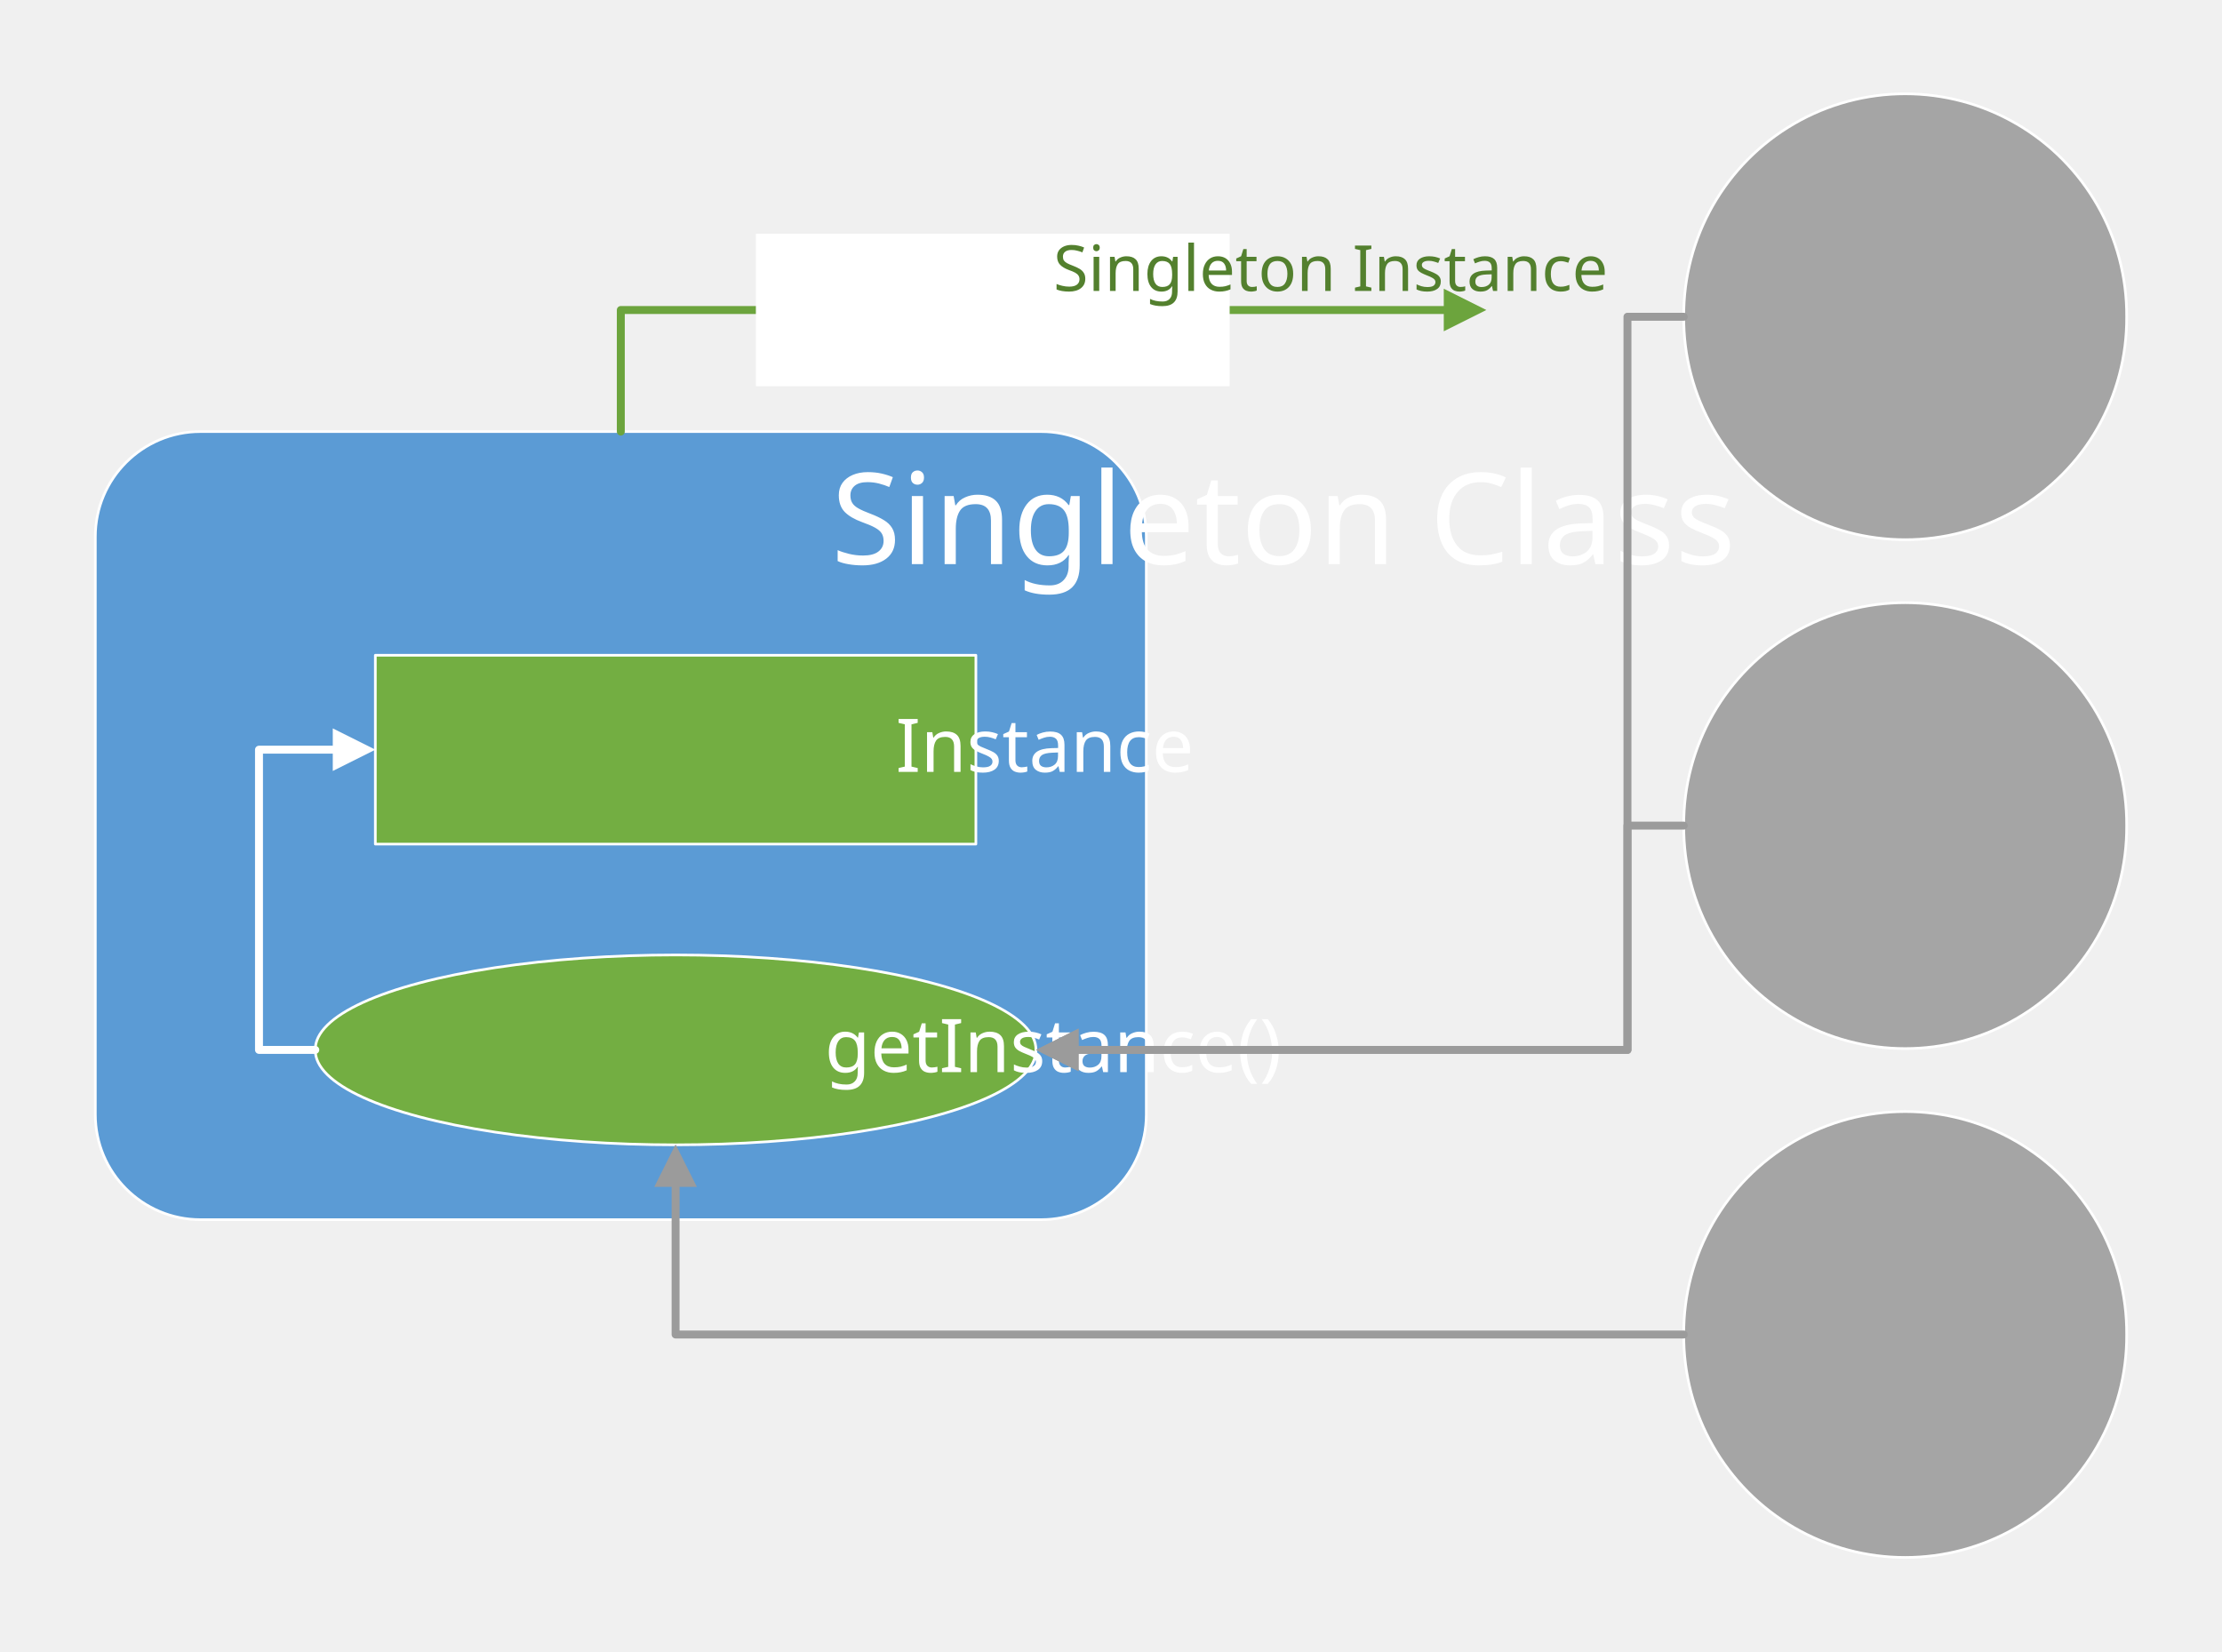
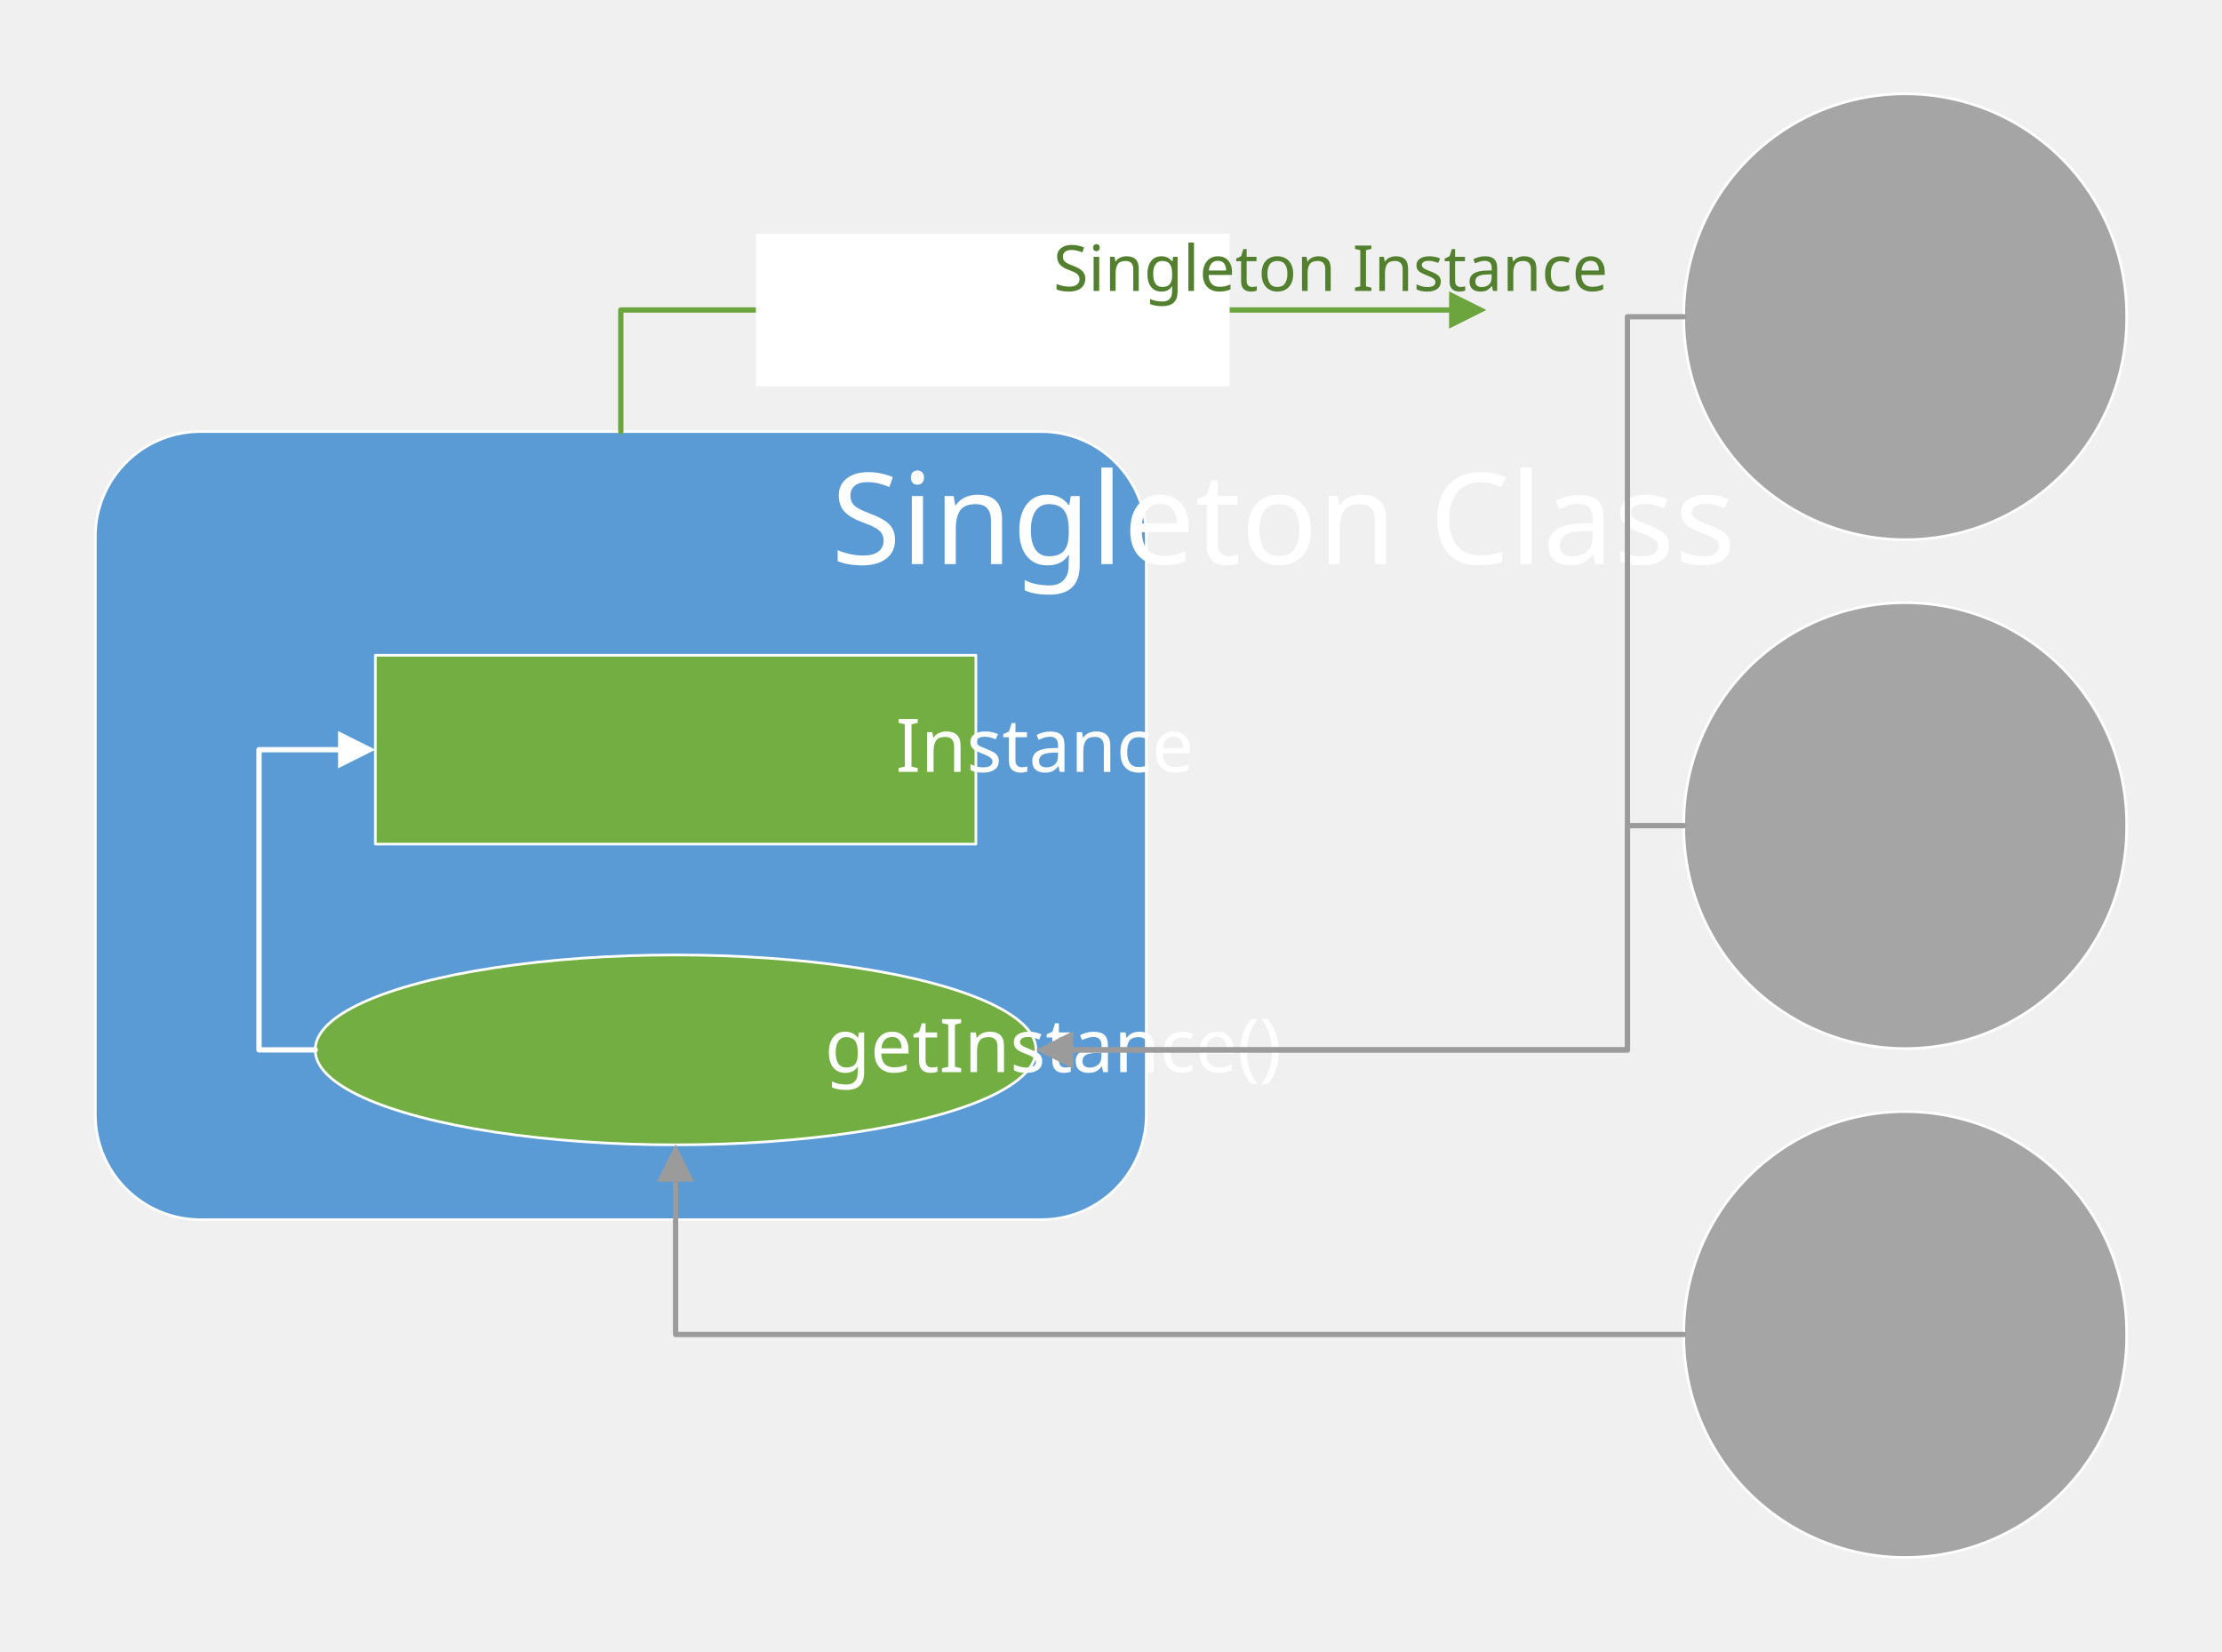
<svg xmlns="http://www.w3.org/2000/svg" xmlns:ns1="http://schemas.microsoft.com/visio/2003/SVGExtensions/" xmlns:xlink="http://www.w3.org/1999/xlink" width="5.827in" height="4.331in" viewBox="0 0 419.528 311.811" xml:space="preserve" color-interpolation-filters="sRGB" class="st15">
  <ns1:documentProperties ns1:langID="1033" ns1:metric="true" ns1:viewMarkup="false">
    <ns1:userDefs>
      <ns1:ud ns1:nameU="msvSubprocessMaster" ns1:prompt="" ns1:val="VT4(Rectangle)" />
      <ns1:ud ns1:nameU="msvNoAutoConnect" ns1:val="VT0(1):26" />
    </ns1:userDefs>
  </ns1:documentProperties>
  <style type="text/css">
	
		.st1 {fill:#5b9bd5;stroke:#ffffff;stroke-linecap:round;stroke-linejoin:round;stroke-width:0.5}
		.st2 {fill:#a5a5a5;stroke:#ffffff;stroke-linecap:round;stroke-linejoin:round;stroke-width:0.5}
		.st3 {fill:#ffffff;font-family:Calibri;font-size:2em}
		.st4 {fill:#73ae42;stroke:#ffffff;stroke-linecap:round;stroke-linejoin:round;stroke-width:0.5}
		.st5 {fill:#ffffff;font-family:Calibri;font-size:1.167em}
		.st6 {fill:none;stroke:none;stroke-linecap:round;stroke-linejoin:round;stroke-width:0.5}
- 		.st7 {marker-end:url(#mrkr4-28);stroke:#9b9b9b;stroke-linecap:round;stroke-linejoin:round;stroke-width:1.5}
- 		.st8 {fill:#9b9b9b;fill-opacity:1;stroke:#9b9b9b;stroke-opacity:1;stroke-width:0.373}
- 		.st9 {marker-end:url(#mrkr4-44);stroke:#ffffff;stroke-linecap:round;stroke-linejoin:round;stroke-width:1.5}
- 		.st10 {fill:#ffffff;fill-opacity:1;stroke:#ffffff;stroke-opacity:1;stroke-width:0.373}
- 		.st11 {marker-end:url(#mrkr4-50);stroke:#6ca43d;stroke-linecap:round;stroke-linejoin:round;stroke-width:1.5}
- 		.st12 {fill:#6ca43d;fill-opacity:1;stroke:#6ca43d;stroke-opacity:1;stroke-width:0.373}
+ 		.st7 {marker-end:url(#mrkr4-28);stroke:#9b9b9b;stroke-linecap:round;stroke-linejoin:round;stroke-width:1}
+ 		.st8 {fill:#9b9b9b;fill-opacity:1;stroke:#9b9b9b;stroke-opacity:1;stroke-width:0.284}
+ 		.st9 {marker-end:url(#mrkr4-44);stroke:#ffffff;stroke-linecap:round;stroke-linejoin:round;stroke-width:1}
+ 		.st10 {fill:#ffffff;fill-opacity:1;stroke:#ffffff;stroke-opacity:1;stroke-width:0.284}
+ 		.st11 {marker-end:url(#mrkr4-50);stroke:#6ca43d;stroke-linecap:round;stroke-linejoin:round;stroke-width:1}
+ 		.st12 {fill:#6ca43d;fill-opacity:1;stroke:#6ca43d;stroke-opacity:1;stroke-width:0.284}
		.st13 {fill:#ffffff;stroke:none;stroke-linecap:butt;stroke-width:7.2}
		.st14 {fill:#53802e;font-family:Calibri;font-size:1em}
		.st15 {fill:none;fill-rule:evenodd;font-size:12px;overflow:visible;stroke-linecap:square;stroke-miterlimit:3}
	
	</style>
  <defs id="Markers">
    <g id="lend4">
      <path d="M 2 1 L 0 0 L 2 -1 L 2 1 " style="stroke:none" />
    </g>
-     <marker id="mrkr4-28" class="st8" ns1:arrowType="4" ns1:arrowSize="2" ns1:setback="5.36" refX="-5.36" orient="auto" markerUnits="strokeWidth" overflow="visible">
-       <use xlink:href="#lend4" transform="scale(-2.68,-2.68) " />
+     <marker id="mrkr4-28" class="st8" ns1:arrowType="4" ns1:arrowSize="2" ns1:setback="7.04" refX="-7.04" orient="auto" markerUnits="strokeWidth" overflow="visible">
+       <use xlink:href="#lend4" transform="scale(-3.52,-3.52) " />
    </marker>
-     <marker id="mrkr4-44" class="st10" ns1:arrowType="4" ns1:arrowSize="2" ns1:setback="5.36" refX="-5.36" orient="auto" markerUnits="strokeWidth" overflow="visible">
-       <use xlink:href="#lend4" transform="scale(-2.68,-2.68) " />
+     <marker id="mrkr4-44" class="st10" ns1:arrowType="4" ns1:arrowSize="2" ns1:setback="7.04" refX="-7.04" orient="auto" markerUnits="strokeWidth" overflow="visible">
+       <use xlink:href="#lend4" transform="scale(-3.52,-3.52) " />
    </marker>
-     <marker id="mrkr4-50" class="st12" ns1:arrowType="4" ns1:arrowSize="2" ns1:setback="5.36" refX="-5.36" orient="auto" markerUnits="strokeWidth" overflow="visible">
-       <use xlink:href="#lend4" transform="scale(-2.68,-2.68) " />
+     <marker id="mrkr4-50" class="st12" ns1:arrowType="4" ns1:arrowSize="2" ns1:setback="7.04" refX="-7.04" orient="auto" markerUnits="strokeWidth" overflow="visible">
+       <use xlink:href="#lend4" transform="scale(-3.52,-3.52) " />
    </marker>
  </defs>
  <g ns1:mID="0" ns1:index="1" ns1:groupContext="foregroundPage">
    <ns1:userDefs>
      <ns1:ud ns1:nameU="msvThemeOrder" ns1:val="VT0(0):26" />
    </ns1:userDefs>
    <ns1:pageProperties ns1:drawingScale="0.0393701" ns1:pageScale="0.0393701" ns1:drawingUnits="24" ns1:shadowOffsetX="8.50394" ns1:shadowOffsetY="-8.50394" />
    <ns1:layer ns1:name="Connector" ns1:index="0" />
    <g id="shape1-1" ns1:mID="1" ns1:groupContext="shape" transform="translate(18,-81.4961)">
      <ns1:userDefs>
        <ns1:ud ns1:nameU="CTypeTopLeftSnip" ns1:prompt="" ns1:val="VT0(0):5" />
        <ns1:ud ns1:nameU="CTypeTopRightSnip" ns1:prompt="" ns1:val="VT0(0):5" />
        <ns1:ud ns1:nameU="CTypeBotLeftSnip" ns1:prompt="" ns1:val="VT0(0):5" />
        <ns1:ud ns1:nameU="CTypeBotRightSnip" ns1:prompt="" ns1:val="VT0(0):5" />
        <ns1:ud ns1:nameU="CornerLockHoriz" ns1:prompt="" ns1:val="VT0(0):5" />
        <ns1:ud ns1:nameU="CornerLockVert" ns1:prompt="" ns1:val="VT0(0):5" />
        <ns1:ud ns1:nameU="CornerLockDiag" ns1:prompt="" ns1:val="VT0(0):5" />
        <ns1:ud ns1:nameU="TopLeftOffset" ns1:prompt="" ns1:val="VT0(0.15748031496063):24" />
        <ns1:ud ns1:nameU="TopRightOffset" ns1:prompt="" ns1:val="VT0(0.15748031496063):24" />
        <ns1:ud ns1:nameU="BotLeftOffset" ns1:prompt="" ns1:val="VT0(0.15748031496063):24" />
        <ns1:ud ns1:nameU="BotRightOffset" ns1:prompt="" ns1:val="VT0(0.15748031496063):24" />
        <ns1:ud ns1:nameU="visVersion" ns1:prompt="" ns1:val="VT0(15):26" />
        <ns1:ud ns1:nameU="TopLeftOffset" ns1:prompt="" ns1:val="VT0(0.27559055168791):1" />
        <ns1:ud ns1:nameU="TopRightOffset" ns1:prompt="" ns1:val="VT0(0.27559055168791):1" />
        <ns1:ud ns1:nameU="BotLeftOffset" ns1:prompt="" ns1:val="VT0(0.27559055168791):1" />
        <ns1:ud ns1:nameU="BotRightOffset" ns1:prompt="" ns1:val="VT0(0.27559055168791):1" />
      </ns1:userDefs>
      <path d="M19.84 311.81 L178.58 311.81 A19.842 19.842 -180 0 0 198.43 291.97 L198.43 182.83 A19.842 19.842 -180 0        0 178.58 162.99 L19.84 162.99 A19.842 19.842 -180 0 0 0 182.83 L0 291.97 A19.842 19.842 -180 0 0 19.84        311.81 Z" class="st1" />
    </g>
    <g id="shape2-3" ns1:mID="2" ns1:groupContext="shape" transform="translate(317.906,-210.189)">
      <ns1:userDefs>
        <ns1:ud ns1:nameU="visVersion" ns1:val="VT0(15):26" />
      </ns1:userDefs>
      <ns1:textBlock ns1:margins="rect(4,4,4,4)" ns1:tabSpace="42.5197" />
      <ns1:textRect cx="41.811" cy="270" width="73.17" height="62.717" />
      <path d="M0 270 A41.811 41.811 0 1 1 83.62 270 A41.811 41.811 0 1 1 0 270 Z" class="st2" />
      <text x="13.61" y="277.2" class="st3" ns1:langID="1045">
        <ns1:paragraph ns1:horizAlign="1" />
        <ns1:tabList />Client</text>
    </g>
    <g id="shape5-6" ns1:mID="5" ns1:groupContext="shape" transform="translate(59.5276,-95.7247)">
      <ns1:userDefs>
        <ns1:ud ns1:nameU="visVersion" ns1:val="VT0(15):26" />
      </ns1:userDefs>
      <ns1:textBlock ns1:margins="rect(4,4,4,4)" ns1:tabSpace="42.5197" />
      <ns1:textRect cx="68.031" cy="293.98" width="119.06" height="31.203" />
      <path d="M0 293.98 A68.031 17.831 0 1 1 136.06 293.98 A68.031 17.831 0 1 1 0 293.98 Z" class="st4" />
      <text x="30.67" y="298.18" class="st5" ns1:langID="1045">
        <ns1:paragraph ns1:horizAlign="1" />
        <ns1:tabList />getInstance()</text>
    </g>
    <g id="shape7-9" ns1:mID="7" ns1:groupContext="shape" transform="translate(38.7916,-194.654)">
      <ns1:textBlock ns1:margins="rect(4,4,4,4)" ns1:tabSpace="42.5197" />
      <ns1:textRect cx="78.421" cy="293.98" width="156.85" height="35.661" />
      <rect x="0" y="276.15" width="156.842" height="35.661" class="st6" />
      <text x="5.82" y="301.18" class="st3" ns1:langID="1045">
        <ns1:paragraph ns1:horizAlign="1" />
        <ns1:tabList />Singleton Class</text>
    </g>
    <g id="shape11-12" ns1:mID="11" ns1:groupContext="shape" transform="translate(70.8661,-152.418)">
      <ns1:userDefs>
        <ns1:ud ns1:nameU="visVersion" ns1:val="VT0(15):26" />
      </ns1:userDefs>
      <ns1:textBlock ns1:margins="rect(4,4,4,4)" ns1:tabSpace="42.5197" />
      <ns1:textRect cx="56.693" cy="293.98" width="113.39" height="35.661" />
      <rect x="0" y="276.15" width="113.386" height="35.661" class="st4" />
      <text x="32.7" y="298.18" class="st5" ns1:langID="1045">
        <ns1:paragraph ns1:horizAlign="1" />
        <ns1:tabList />Instance</text>
    </g>
    <g id="shape12-15" ns1:mID="12" ns1:groupContext="shape" transform="translate(160.74,-38.6594)">
      <rect x="0" y="291.811" width="152" height="20" class="st6" />
    </g>
    <g id="shape15-17" ns1:mID="15" ns1:groupContext="shape" transform="translate(317.906,-114.094)">
      <ns1:userDefs>
        <ns1:ud ns1:nameU="visVersion" ns1:val="VT0(15):26" />
      </ns1:userDefs>
      <ns1:textBlock ns1:margins="rect(4,4,4,4)" ns1:tabSpace="42.5197" />
      <ns1:textRect cx="41.811" cy="270" width="73.17" height="62.717" />
      <path d="M0 270 A41.811 41.811 0 1 1 83.62 270 A41.811 41.811 0 1 1 0 270 Z" class="st2" />
      <text x="13.61" y="277.2" class="st3" ns1:langID="1045">
        <ns1:paragraph ns1:horizAlign="1" />
        <ns1:tabList />Client</text>
    </g>
    <g id="shape16-20" ns1:mID="16" ns1:groupContext="shape" transform="translate(317.906,-18)">
      <ns1:userDefs>
        <ns1:ud ns1:nameU="visVersion" ns1:val="VT0(15):26" />
      </ns1:userDefs>
      <ns1:textBlock ns1:margins="rect(4,4,4,4)" ns1:tabSpace="42.5197" />
      <ns1:textRect cx="41.811" cy="270" width="73.17" height="62.717" />
      <path d="M0 270 A41.811 41.811 0 1 1 83.62 270 A41.811 41.811 0 1 1 0 270 Z" class="st2" />
      <text x="13.61" y="277.2" class="st3" ns1:langID="1045">
        <ns1:paragraph ns1:horizAlign="1" />
        <ns1:tabList />Client</text>
    </g>
    <g id="shape17-23" ns1:mID="17" ns1:groupContext="shape" ns1:layerMember="0" transform="translate(317.906,-59.811)">
-       <path d="M0 311.81 L-190.35 311.81 L-190.35 283.94" class="st7" />
+       <path d="M0 311.81 L-190.35 311.81 L-190.35 282.94" class="st7" />
    </g>
    <g id="shape23-29" ns1:mID="23" ns1:groupContext="shape" ns1:layerMember="0" transform="translate(317.906,-155.906)">
-       <path d="M0 311.81 L-10.63 311.81 L-10.63 354.16 L-114.27 354.16" class="st7" />
+       <path d="M0 311.81 L-10.63 311.81 L-10.63 354.16 L-115.27 354.16" class="st7" />
    </g>
    <g id="shape24-34" ns1:mID="24" ns1:groupContext="shape" ns1:layerMember="0" transform="translate(317.906,-252)">
-       <path d="M0 311.81 L-10.63 311.81 L-10.63 450.26 L-114.27 450.26" class="st7" />
+       <path d="M0 311.81 L-10.63 311.81 L-10.63 450.26 L-115.27 450.26" class="st7" />
    </g>
    <g id="shape25-39" ns1:mID="25" ns1:groupContext="shape" ns1:layerMember="0" transform="translate(58.1102,-113.555)">
-       <path d="M1.42 311.81 L-9.21 311.81 L-9.21 255.12 L4.72 255.12" class="st9" />
+       <path d="M1.42 311.81 L-9.21 311.81 L-9.21 255.12 L5.72 255.12" class="st9" />
    </g>
    <g id="shape28-45" ns1:mID="28" ns1:groupContext="shape" ns1:layerMember="0" transform="translate(117.213,-230.315)">
      <ns1:textBlock ns1:margins="rect(4,4,4,4)" ns1:tabSpace="42.5197" />
      <ns1:textRect cx="70.228" cy="288.85" width="100.17" height="36.804" />
-       <path d="M0 311.81 L0 288.85 L155.38 288.85" class="st11" />
+       <path d="M0 311.81 L0 288.85 L156.38 288.85" class="st11" />
      <rect ns1:rectContext="textBkgnd" x="25.503" y="274.451" width="89.45" height="28.8" class="st13" />
      <text x="25.5" y="285.25" class="st14" ns1:langID="1045">
        <ns1:paragraph ns1:horizAlign="1" />
        <ns1:tabList />Singleton Instance<ns1:newlineChar />
      </text>
    </g>
  </g>
</svg>
